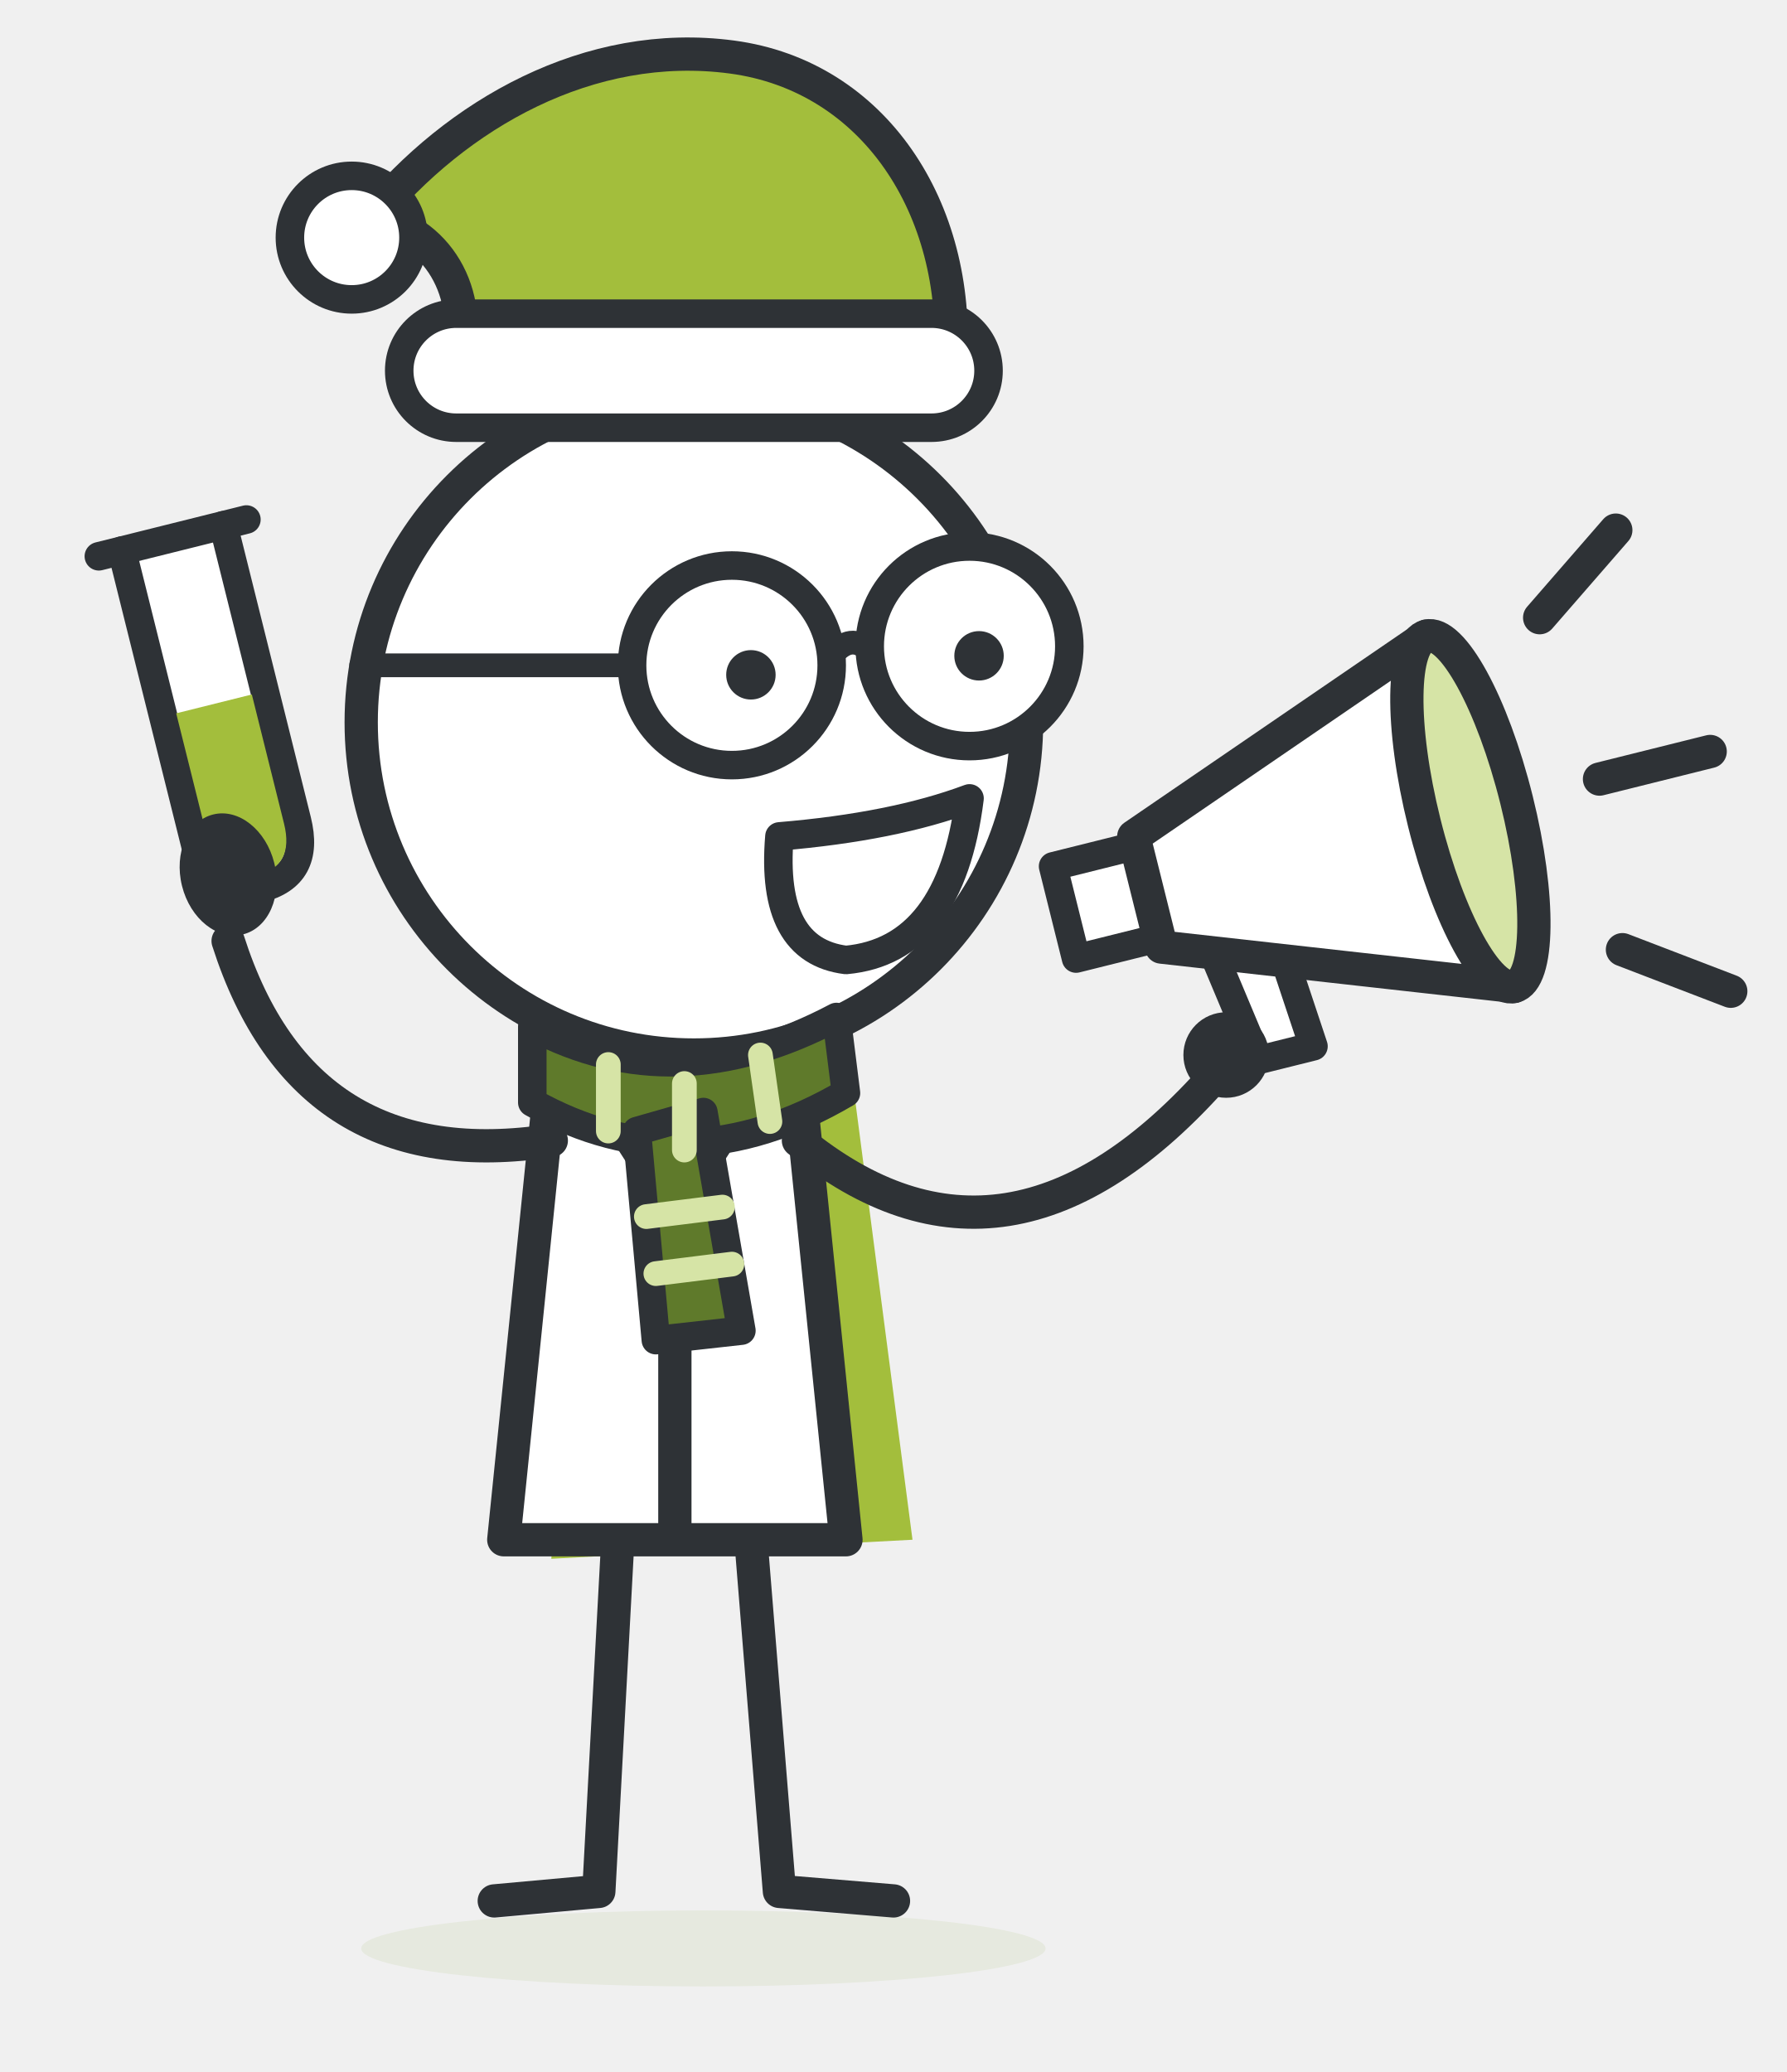
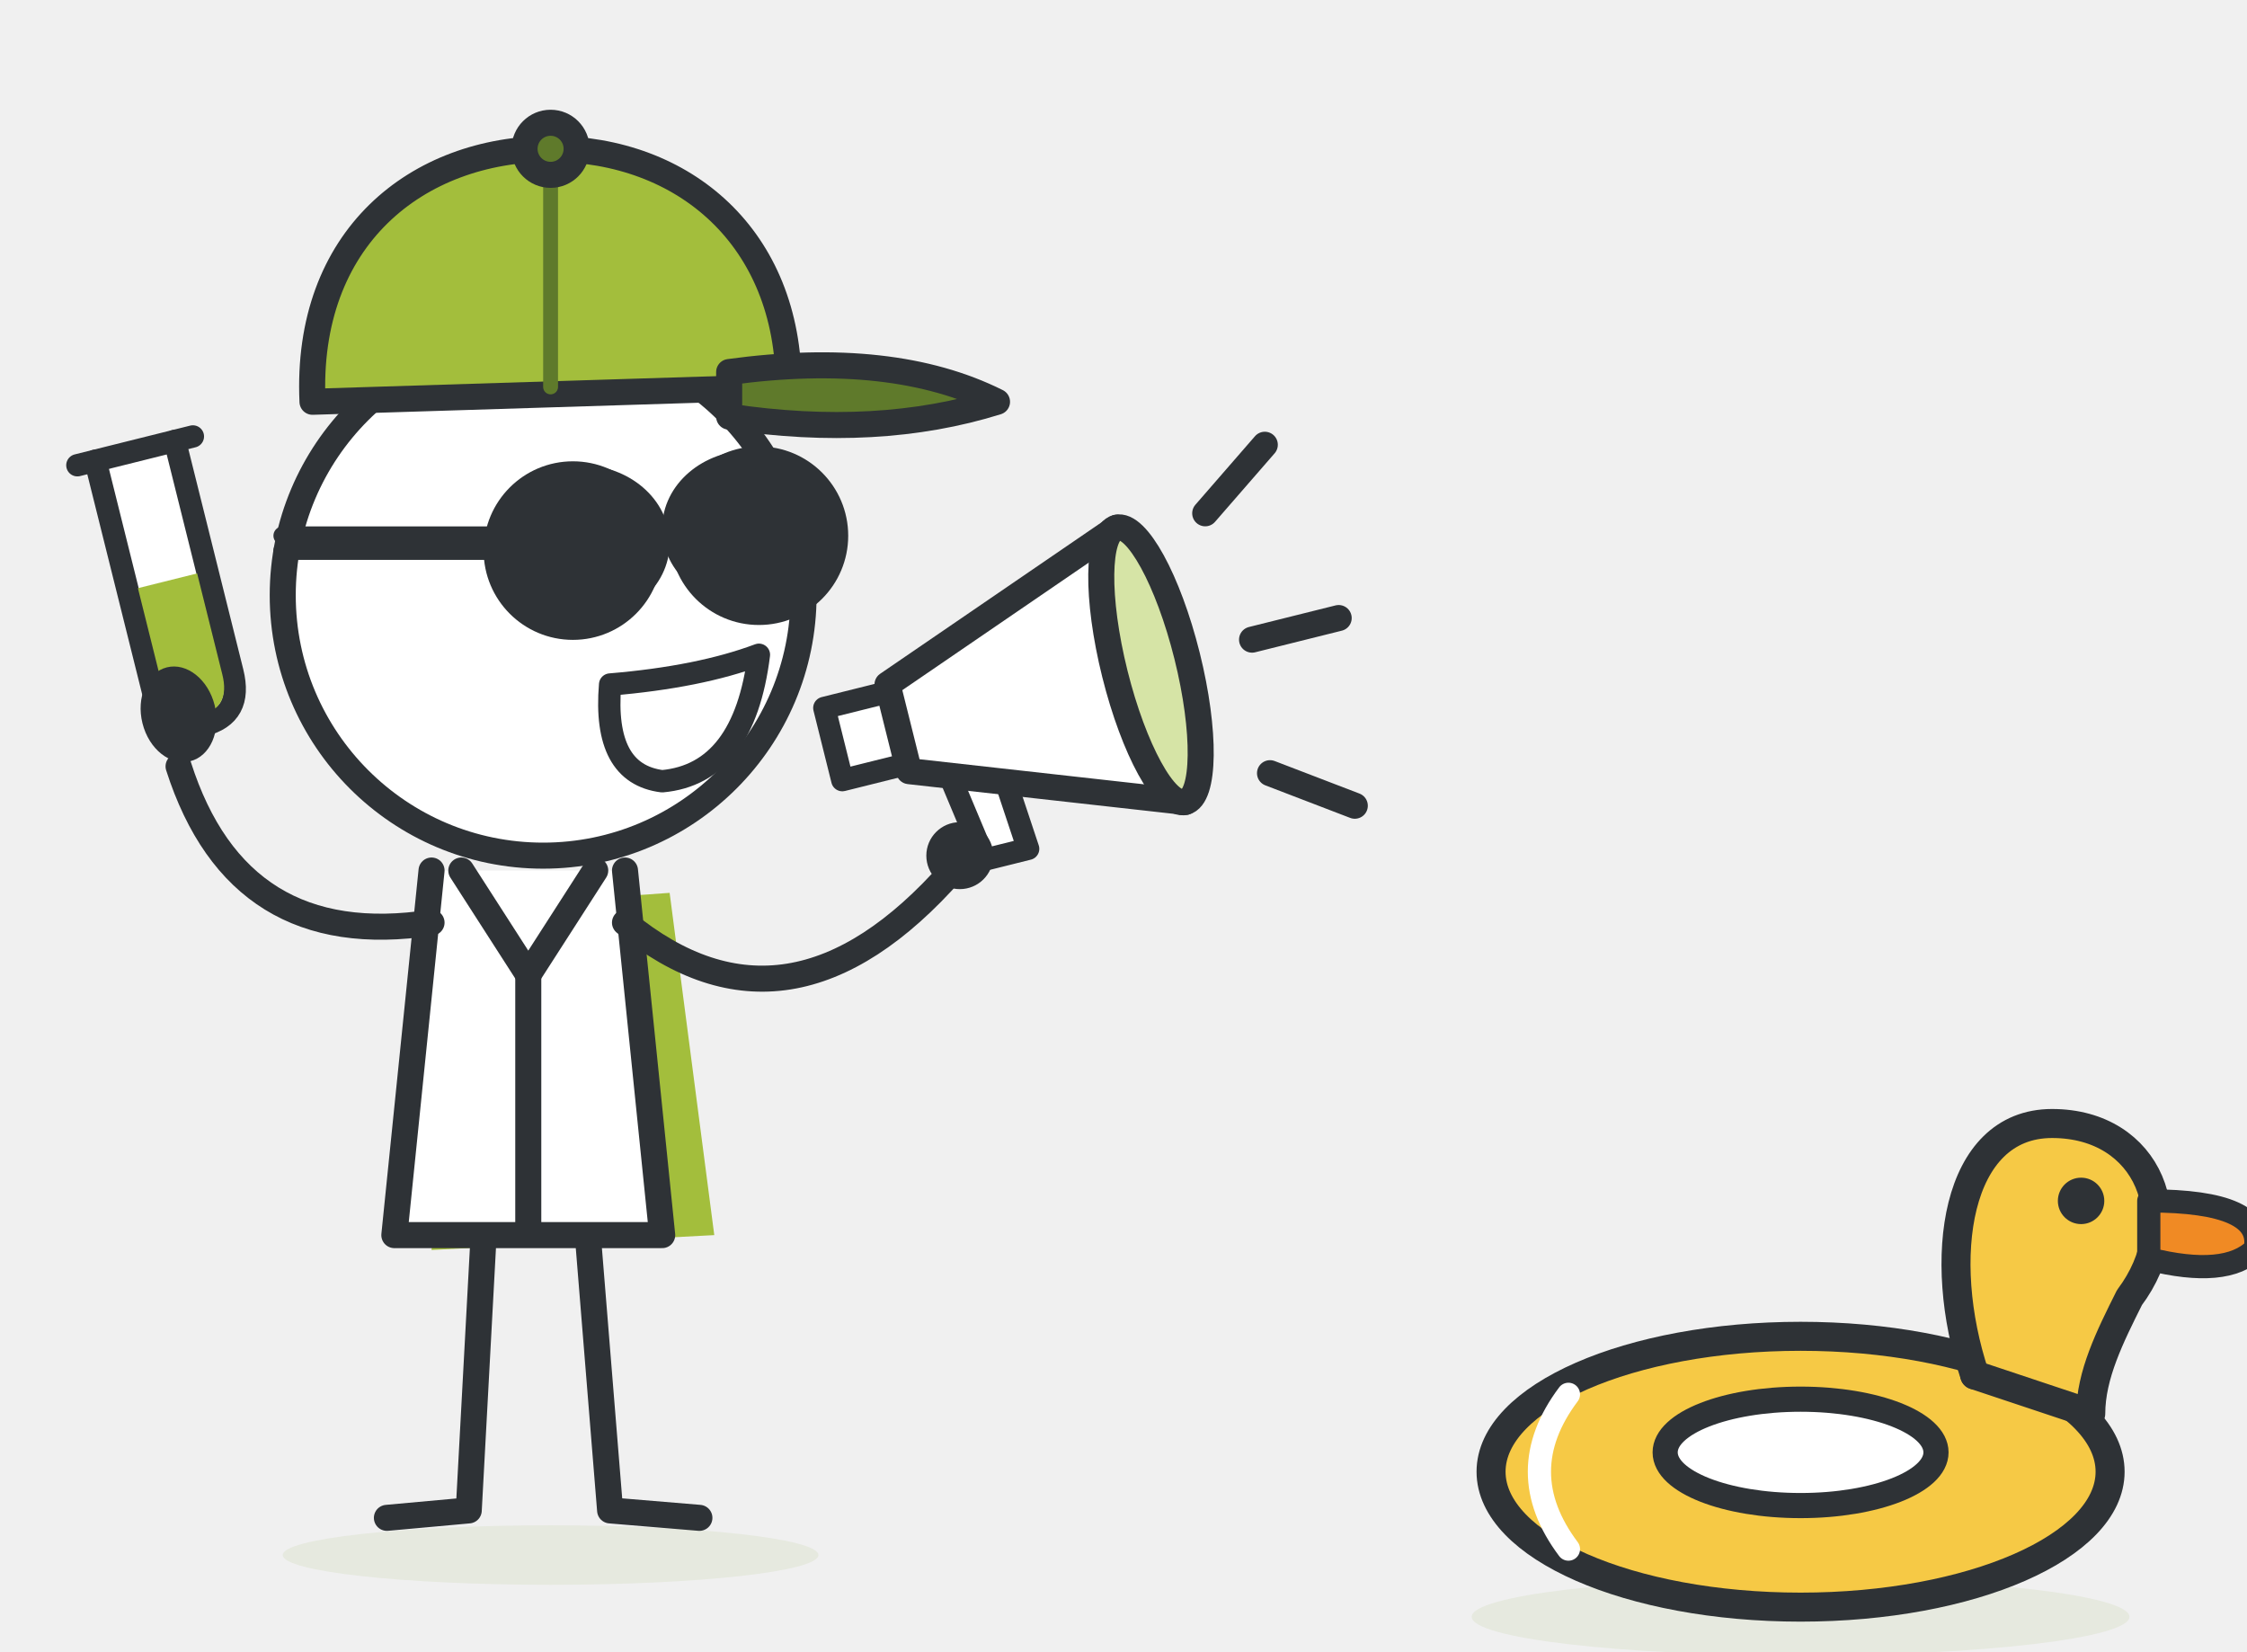
- <svg xmlns="http://www.w3.org/2000/svg" aria-hidden="true" focusable="false" viewBox="22 -4 188 218" fill="none" stroke="#2E3236" stroke-width="3.5" stroke-linecap="round" stroke-linejoin="round">
+ <svg xmlns="http://www.w3.org/2000/svg" aria-hidden="true" focusable="false" viewBox="22 -8 302 222" fill="none" stroke="#2E3236" stroke-width="3.5" stroke-linecap="round" stroke-linejoin="round">
  <ellipse cx="96" cy="201" rx="36" ry="4" fill="#E6E9DF" stroke="none" />
  <path d="M84 114 L112 112 L118 158 L80 160 Z" fill="#A3BE3C" stroke="none" />
  <path d="M87 158 L85 195 L74 196" />
  <path d="M101 158 L104 195 L116 196" />
  <path d="M80 109 L75 158 L111 158 L106 109" fill="#FFFFFF" />
  <path d="M84 109 L93 123 L102 109" />
  <path d="M93 123 L93 157" />
  <path d="M80 116 Q54 120 46 95" />
  <g transform="translate(-9 0) rotate(-14 54 72)">
    <path d="M48.5 52 L48.5 84 Q48.5 90 54 90 Q59.5 90 59.5 84 L59.5 52" fill="#FFFFFF" stroke-width="3" />
    <path d="M49.9 70 L58.1 70 L58.1 84 Q58.1 88.6 54 88.6 Q49.9 88.6 49.9 84 Z" fill="#A3BE3C" stroke="none" />
    <path d="M46 52 L62 52" stroke-width="3" />
  </g>
  <ellipse cx="46" cy="88" rx="5" ry="6.5" fill="#2E3236" stroke="none" transform="rotate(-14 46 88)" />
  <circle cx="95" cy="72" r="35" fill="#FFFFFF" />
-   <path d="M78 104 Q93 112 110 103 L111 111 Q94 121 78 112 Z" fill="#5F7A2B" stroke-width="3" />
-   <path d="M96 113 L100 136 L91 137 L89 115 Z" fill="#5F7A2B" stroke-width="3" />
-   <path d="M86 108 L86 115 M94 110 L94 117 M102 107 L103 114 M90 124 L98 123 M91 130 L99 129" stroke="#D6E4A6" stroke-width="2.6" />
-   <path d="M122 34 C123 18 114 4 99 2 C84 0 70 8 61 19 C68 20 72 27 70 34 Z" fill="#A3BE3C" />
-   <rect x="64" y="29" width="62" height="12" rx="6" fill="#FFFFFF" stroke-width="3" />
-   <circle cx="59" cy="21" r="6.5" fill="#FFFFFF" stroke-width="3" />
+   <path d="M60 64 L88 64" stroke-width="2.5" />
+   <ellipse cx="100" cy="65" rx="10.5" ry="9" fill="#2E3236" stroke-width="3" />
+   <ellipse cx="123" cy="63" rx="10.5" ry="9" fill="#2E3236" stroke-width="3" />
+   <path d="M110 64 Q112 61.5 114 63" stroke-width="2.5" />
+   <path d="M64 46 C63 24 78 12 96 12 C114 12 128 24 128 44 Z" fill="#A3BE3C" />
+   <path d="M120 42 Q142 39 156 46 Q140 51 120 48 Z" fill="#5F7A2B" />
+   <path d="M96 13 L96 44" stroke="#5F7A2B" stroke-width="2" />
+   <circle cx="96" cy="12" r="3.5" fill="#5F7A2B" />
  <path d="M60 66 L88 66" stroke-width="2.5" />
-   <circle cx="99" cy="66" r="10.5" fill="#FFFFFF" stroke-width="3" />
-   <circle cx="124" cy="64" r="10.5" fill="#FFFFFF" stroke-width="3" />
+   <circle cx="99" cy="66" r="10.5" fill="#2E3236" stroke-width="3" />
+   <circle cx="124" cy="64" r="10.5" fill="#2E3236" stroke-width="3" />
  <path d="M109.5 65 Q111.5 62.5 113.5 64.5" stroke-width="2.5" />
  <circle cx="101" cy="67" r="2.6" fill="#2E3236" stroke="none" />
  <circle cx="125" cy="65" r="2.6" fill="#2E3236" stroke="none" />
  <path d="M104 84 Q116 83 124 80 Q122 96 111 97 Q103 96 104 84 Z" fill="#FFFFFF" stroke-width="3" />
  <g transform="translate(134 92) rotate(-14)">
    <path d="M14 7 L16 20 L22 20 L21 7" fill="#FFFFFF" stroke-width="3" />
    <path d="M0 -5 L9 -5 L9 5 L0 5 Z" fill="#FFFFFF" stroke-width="3" />
    <path d="M9 -6 L44 -19 L44 19 L9 6 Z" fill="#FFFFFF" />
    <ellipse cx="44" cy="0" rx="5" ry="19" fill="#D6E4A6" />
    <g class="ondes">
      <path d="M56 -18 L66 -25" />
      <path d="M58 0 L70 0" />
      <path d="M56 18 L66 25" />
    </g>
  </g>
  <path d="M106 116 Q128 134 150 109" />
  <circle cx="151" cy="107" r="4.5" fill="#2E3236" stroke="none" />
+   <g class="bouee" transform="translate(264 208) scale(1.3) translate(-264 -208)">
+     <ellipse cx="264" cy="209" rx="34" ry="4" fill="#E6E9DF" stroke="none" />
+     <ellipse cx="264" cy="194" rx="32" ry="14" fill="#F6C945" stroke="#2E3236" stroke-width="3" />
+     <ellipse cx="264" cy="192" rx="14" ry="5.5" fill="#FFFFFF" stroke="#2E3236" stroke-width="2.6" />
+     <path d="M240 186 Q234 194 240 202" stroke="#FFFFFF" stroke-width="2.4" fill="none" />
+     <path d="M282 184 C280 172 284 164 290 162" stroke="#2E3236" stroke-width="3" fill="none" />
+     <path d="M282 184 C278 172 280 158 290 158 C300 158 304 168 298 176 C296 180 294 184 294 188 Z" fill="#F6C945" stroke="#2E3236" stroke-width="3" />
+     <path d="M300 166 Q312 166 311 171 Q308 174 300 172 Z" fill="#F08A24" stroke="#2E3236" stroke-width="2.4" />
+     <circle cx="293" cy="166" r="2.4" fill="#2E3236" stroke="none" />
+   </g>
</svg>
